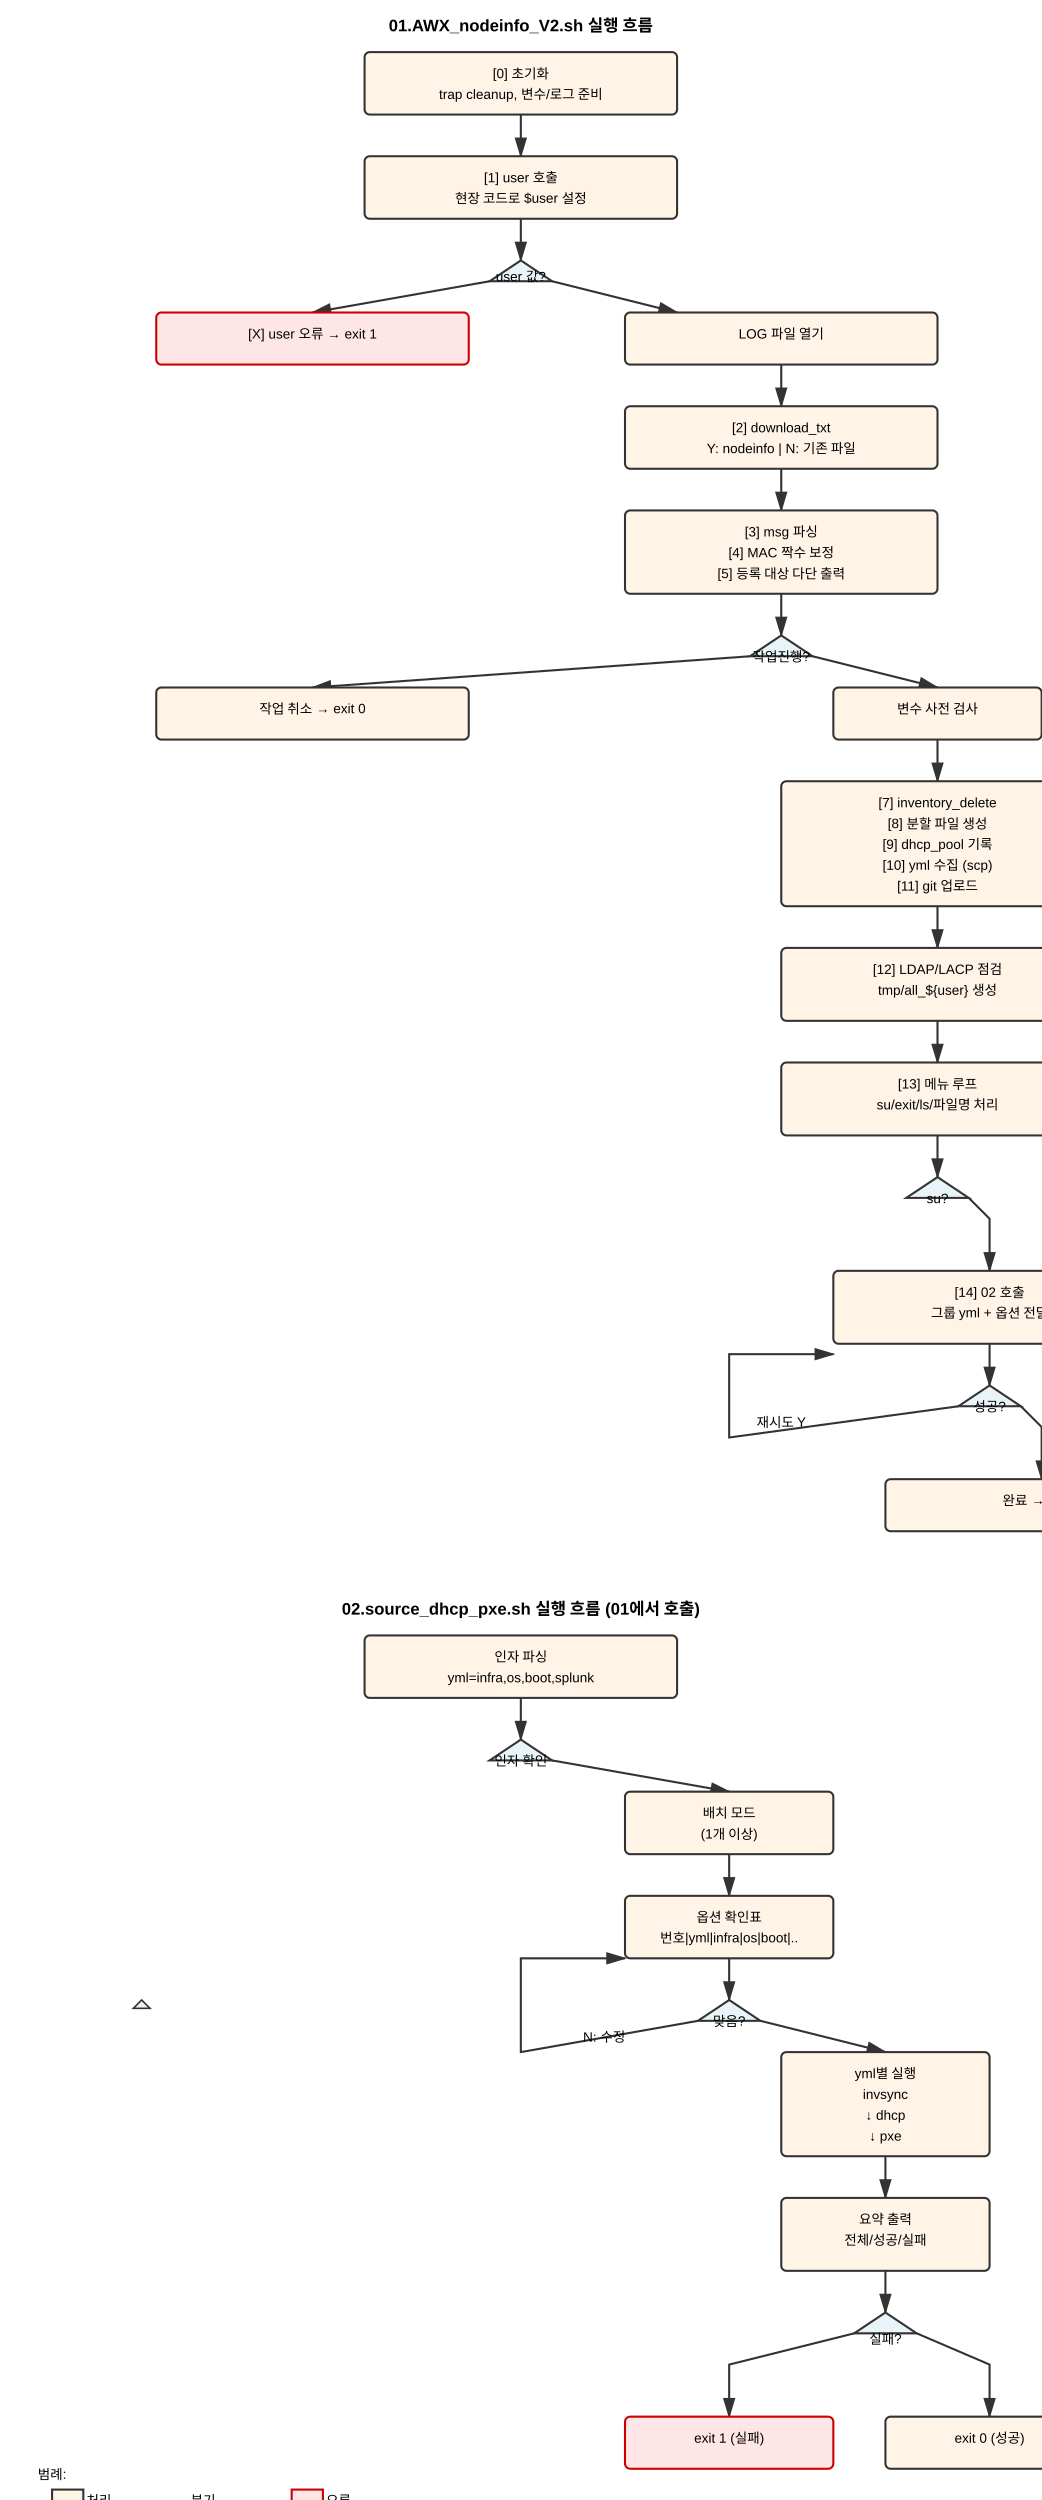
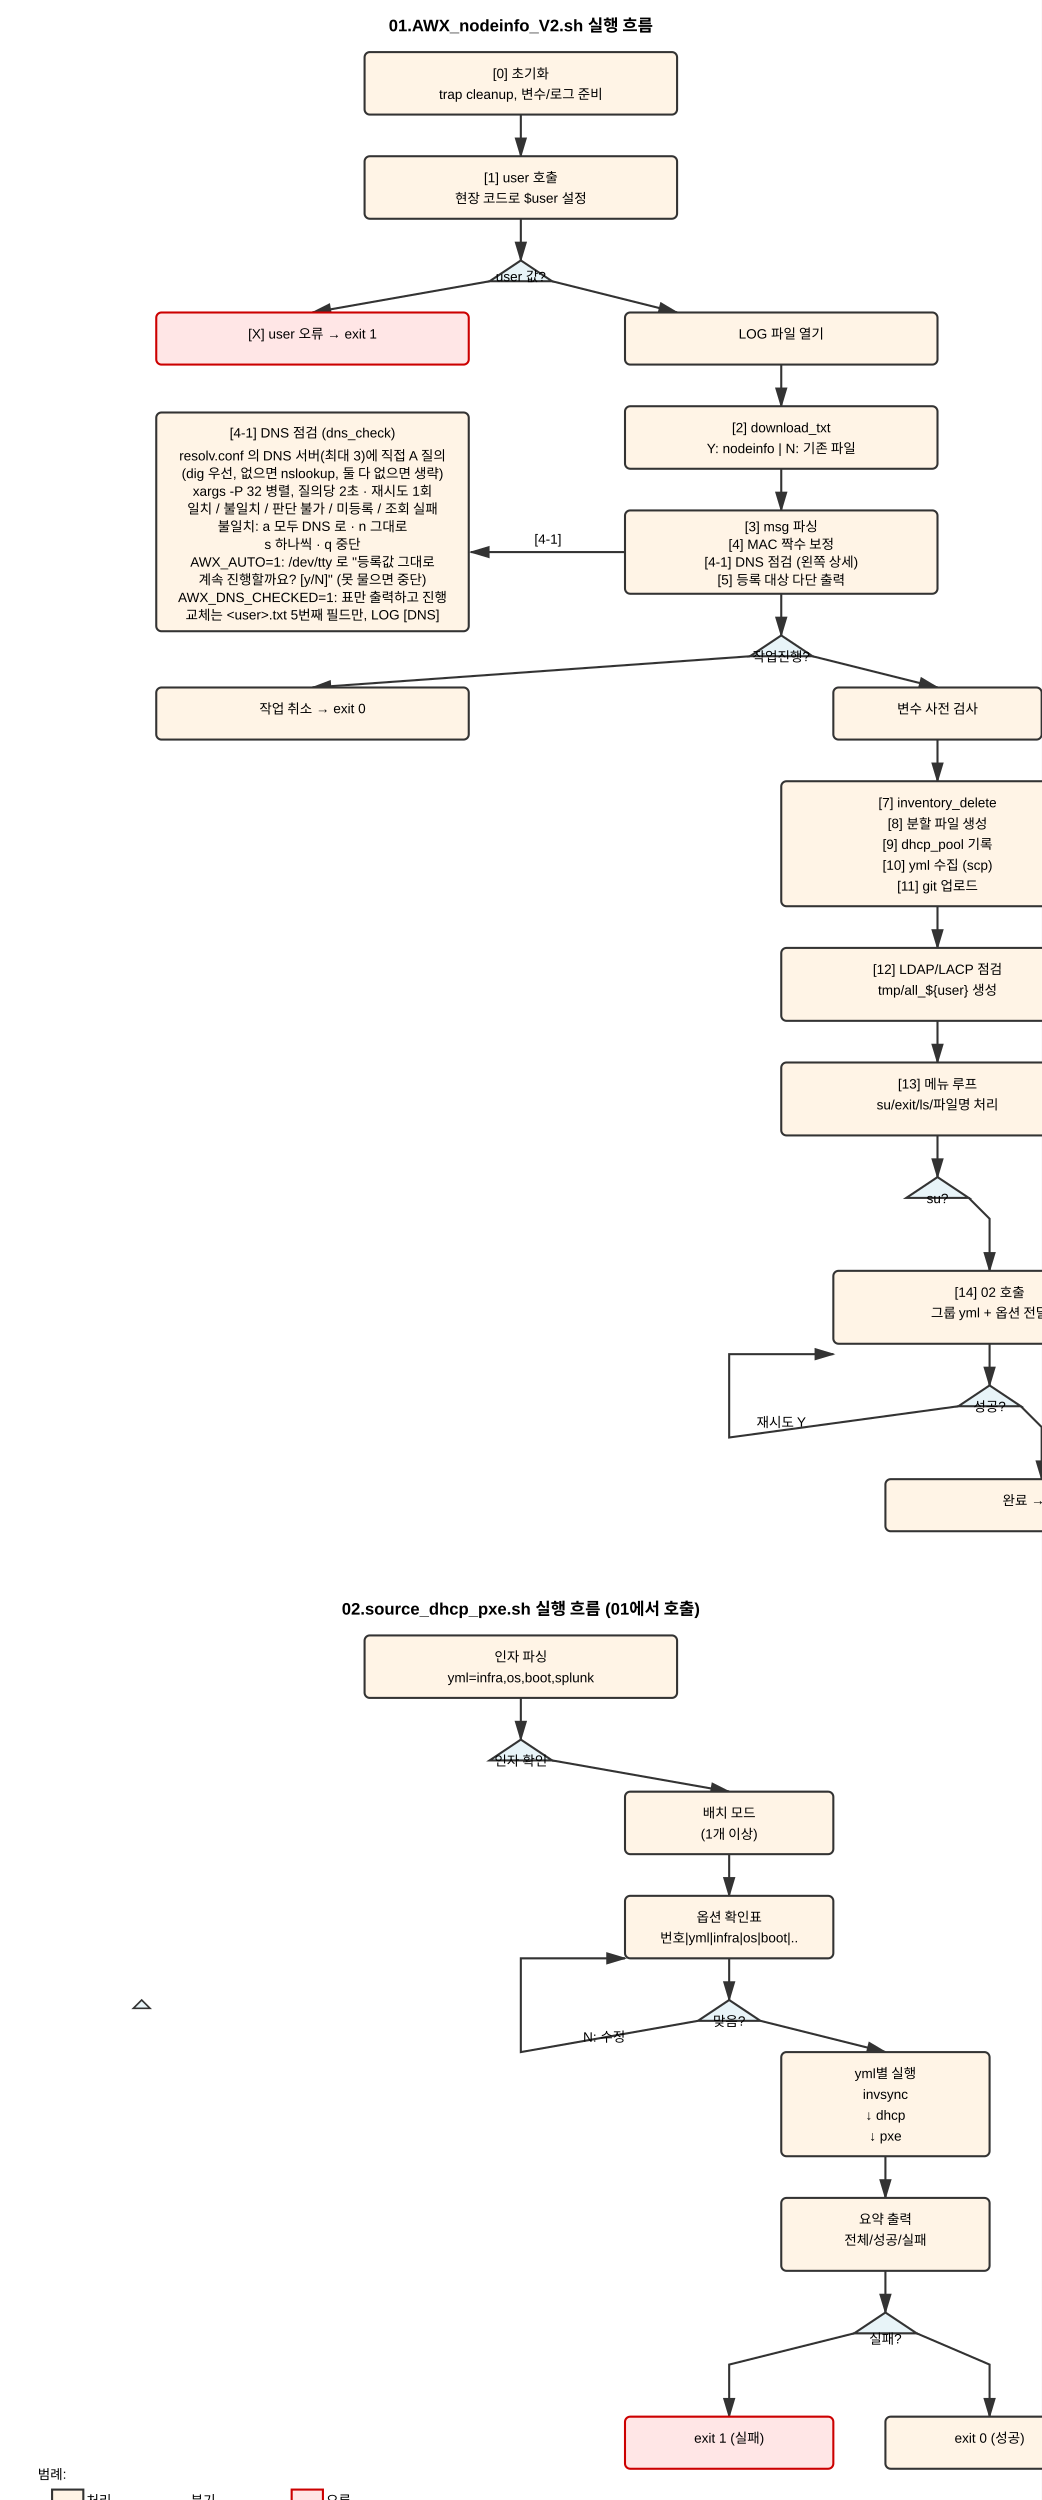
<svg xmlns="http://www.w3.org/2000/svg" width="2000" height="4800" viewBox="0 0 1000 2400" style="background-color: #ffffff">
  <defs>
    <style>
      .box { fill: #fff4e6; stroke: #333; stroke-width: 2; }
      .diamond { fill: #e8f4f8; stroke: #333; stroke-width: 2; }
      .error { fill: #ffe6e6; stroke: #c00; stroke-width: 2; }
      .text { font-family: Arial, sans-serif; font-size: 13px; text-anchor: middle; }
      .title { font-size: 16px; font-weight: bold; }
      .line { stroke: #333; stroke-width: 2; fill: none; }
      .arrow { stroke: #333; stroke-width: 2; fill: none; marker-end: url(#arrowhead); }
    </style>
    <marker id="arrowhead" markerWidth="10" markerHeight="10" refX="9" refY="3" orient="auto">
      <polygon points="0 0, 10 3, 0 6" fill="#333" />
    </marker>
  </defs>
  <rect width="1000" height="2400" fill="#ffffff" />
  <text x="500" y="30" class="text title">01.AWX_nodeinfo_V2.sh 실행 흐름</text>
  <rect x="350" y="50" width="300" height="60" class="box" rx="5" />
  <text x="500" y="75" class="text">[0] 초기화</text>
  <text x="500" y="95" class="text" font-size="12">trap cleanup, 변수/로그 준비</text>
  <path d="M 500 110 L 500 150" class="arrow" />
  <rect x="350" y="150" width="300" height="60" class="box" rx="5" />
  <text x="500" y="175" class="text">[1] user 호출</text>
  <text x="500" y="195" class="text" font-size="12">현장 코드로 $user 설정</text>
  <path d="M 500 210 L 500 250" class="arrow" />
  <polygon points="500,250 470,270 530,270" class="diamond" />
  <text x="500" y="270" class="text" font-size="12">user 값?</text>
  <path d="M 470 270 L 300 300" class="arrow" />
  <rect x="150" y="300" width="300" height="50" class="error" rx="5" />
  <text x="300" y="325" class="text">[X] user 오류 → exit 1</text>
  <path d="M 530 270 L 650 300" class="arrow" />
  <rect x="600" y="300" width="300" height="50" class="box" rx="5" />
  <text x="750" y="325" class="text">LOG 파일 열기</text>
  <path d="M 750 350 L 750 390" class="arrow" />
  <rect x="600" y="390" width="300" height="60" class="box" rx="5" />
  <text x="750" y="415" class="text">[2] download_txt</text>
  <text x="750" y="435" class="text" font-size="12">Y: nodeinfo | N: 기존 파일</text>
  <path d="M 750 450 L 750 490" class="arrow" />
  <rect x="600" y="490" width="300" height="80" class="box" rx="5" />
-   <text x="750" y="515" class="text">[3] msg 파싱</text>
-   <text x="750" y="535" class="text" font-size="12">[4] MAC 짝수 보정</text>
-   <text x="750" y="555" class="text" font-size="12">[5] 등록 대상 다단 출력</text>
+   <text x="750" y="510" class="text">[3] msg 파싱</text>
+   <text x="750" y="527" class="text" font-size="12">[4] MAC 짝수 보정</text>
+   <text x="750" y="544" class="text" font-size="12">[4-1] DNS 점검 (왼쪽 상세)</text>
+   <text x="750" y="561" class="text" font-size="12">[5] 등록 대상 다단 출력</text>
+   <path d="M 600 530 L 452 530" class="arrow" />
+   <text x="526" y="522" class="text" font-size="11">[4-1]</text>
+   <rect x="150" y="396" width="300" height="210" class="box" rx="5" />
+   <text x="300" y="420" class="text">[4-1] DNS 점검 (dns_check)</text>
+   <text x="300" y="442" class="text" font-size="12">resolv.conf 의 DNS 서버(최대 3)에 직접 A 질의</text>
+   <text x="300" y="459" class="text" font-size="12">(dig 우선, 없으면 nslookup, 둘 다 없으면 생략)</text>
+   <text x="300" y="476" class="text" font-size="12">xargs -P 32 병렬, 질의당 2초 · 재시도 1회</text>
+   <text x="300" y="493" class="text" font-size="12">일치 / 불일치 / 판단 불가 / 미등록 / 조회 실패</text>
+   <text x="300" y="510" class="text" font-size="12">불일치: a 모두 DNS 로 · n 그대로</text>
+   <text x="300" y="527" class="text" font-size="12">            s 하나씩 · q 중단</text>
+   <text x="300" y="544" class="text" font-size="12">AWX_AUTO=1: /dev/tty 로 "등록값 그대로</text>
+   <text x="300" y="561" class="text" font-size="12">계속 진행할까요? [y/N]" (못 물으면 중단)</text>
+   <text x="300" y="578" class="text" font-size="12">AWX_DNS_CHECKED=1: 표만 출력하고 진행</text>
+   <text x="300" y="595" class="text" font-size="12">교체는 &lt;user&gt;.txt 5번째 필드만, LOG [DNS]</text>
  <path d="M 750 570 L 750 610" class="arrow" />
  <polygon points="750,610 720,630 780,630" class="diamond" />
  <text x="750" y="635" class="text" font-size="12">작업진행?</text>
  <path d="M 720 630 L 300 660" class="arrow" />
  <rect x="150" y="660" width="300" height="50" class="box" rx="5" />
  <text x="300" y="685" class="text">작업 취소 → exit 0</text>
  <path d="M 780 630 L 900 660" class="arrow" />
  <rect x="800" y="660" width="200" height="50" class="box" rx="5" />
  <text x="900" y="685" class="text" font-size="12">변수 사전 검사</text>
  <path d="M 900 710 L 900 750" class="arrow" />
  <rect x="750" y="750" width="300" height="120" class="box" rx="5" />
  <text x="900" y="775" class="text">[7] inventory_delete</text>
  <text x="900" y="795" class="text" font-size="12">[8] 분할 파일 생성</text>
  <text x="900" y="815" class="text" font-size="12">[9] dhcp_pool 기록</text>
  <text x="900" y="835" class="text" font-size="12">[10] yml 수집 (scp)</text>
  <text x="900" y="855" class="text" font-size="12">[11] git 업로드</text>
  <path d="M 900 870 L 900 910" class="arrow" />
  <rect x="750" y="910" width="300" height="70" class="box" rx="5" />
  <text x="900" y="935" class="text">[12] LDAP/LACP 점검</text>
  <text x="900" y="955" class="text" font-size="12">tmp/all_${user} 생성</text>
  <path d="M 900 980 L 900 1020" class="arrow" />
  <rect x="750" y="1020" width="300" height="70" class="box" rx="5" />
  <text x="900" y="1045" class="text">[13] 메뉴 루프</text>
  <text x="900" y="1065" class="text" font-size="12">su/exit/ls/파일명 처리</text>
  <path d="M 900 1090 L 900 1130" class="arrow" />
  <polygon points="900,1130 870,1150 930,1150" class="diamond" />
  <text x="900" y="1155" class="text" font-size="12">su?</text>
  <path d="M 930 1150 L 950 1170 L 950 1220" class="arrow" />
  <rect x="800" y="1220" width="300" height="70" class="box" rx="5" />
  <text x="950" y="1245" class="text">[14] 02 호출</text>
  <text x="950" y="1265" class="text" font-size="12">그룹 yml + 옵션 전달</text>
  <path d="M 950 1290 L 950 1330" class="arrow" />
  <polygon points="950,1330 920,1350 980,1350" class="diamond" />
  <text x="950" y="1355" class="text" font-size="12">성공?</text>
  <path d="M 920 1350 L 700 1380 L 700 1300 L 800 1300" class="arrow" />
  <text x="750" y="1370" class="text" font-size="11">재시도 Y</text>
  <path d="M 980 1350 L 1000 1370 L 1000 1420" class="arrow" />
  <rect x="850" y="1420" width="300" height="50" class="box" rx="5" />
  <text x="1000" y="1445" class="text">완료 → exit 0</text>
  <text x="500" y="1550" class="text title">02.source_dhcp_pxe.sh 실행 흐름 (01에서 호출)</text>
  <rect x="350" y="1570" width="300" height="60" class="box" rx="5" />
  <text x="500" y="1595" class="text">인자 파싱</text>
  <text x="500" y="1615" class="text" font-size="12">yml=infra,os,boot,splunk</text>
  <path d="M 500 1630 L 500 1670" class="arrow" />
  <polygon points="500,1670 470,1690 530,1690" class="diamond" />
  <text x="500" y="1695" class="text" font-size="12">인자 확인</text>
  <path d="M 530 1690 L 700 1720" class="arrow" />
  <rect x="600" y="1720" width="200" height="60" class="box" rx="5" />
  <text x="700" y="1745" class="text">배치 모드</text>
  <text x="700" y="1765" class="text" font-size="11">(1개 이상)</text>
  <path d="M 700 1780 L 700 1820" class="arrow" />
  <rect x="600" y="1820" width="200" height="60" class="box" rx="5" />
  <text x="700" y="1845" class="text">옵션 확인표</text>
  <text x="700" y="1865" class="text" font-size="11">번호|yml|infra|os|boot|..</text>
  <path d="M 700 1880 L 700 1920" class="arrow" />
  <polygon points="700,1920 670,1940 730,1940" class="diamond" />
  <text x="700" y="1945" class="text" font-size="12">맞음?</text>
  <path d="M 670 1940 L 500 1970 L 500 1880 L 600 1880" class="arrow" />
  <text x="580" y="1960" class="text" font-size="11">N: 수정</text>
  <path d="M 730 1940 L 850 1970" class="arrow" />
  <rect x="750" y="1970" width="200" height="100" class="box" rx="5" />
  <text x="850" y="1995" class="text" font-size="12">yml별 실행</text>
  <text x="850" y="2015" class="text" font-size="11">invsync</text>
  <text x="850" y="2035" class="text" font-size="11">↓ dhcp</text>
  <text x="850" y="2055" class="text" font-size="11">↓ pxe</text>
  <path d="M 850 2070 L 850 2110" class="arrow" />
  <rect x="750" y="2110" width="200" height="70" class="box" rx="5" />
  <text x="850" y="2135" class="text" font-size="12">요약 출력</text>
  <text x="850" y="2155" class="text" font-size="11">전체/성공/실패</text>
  <path d="M 850 2180 L 850 2220" class="arrow" />
  <polygon points="850,2220 820,2240 880,2240" class="diamond" />
  <text x="850" y="2250" class="text" font-size="12">실패?</text>
  <path d="M 880 2240 L 950 2270 L 950 2320" class="arrow" />
  <rect x="850" y="2320" width="200" height="50" class="box" rx="5" />
  <text x="950" y="2345" class="text">exit 0 (성공)</text>
  <path d="M 820 2240 L 700 2270 L 700 2320" class="arrow" />
  <rect x="600" y="2320" width="200" height="50" class="error" rx="5" />
  <text x="700" y="2345" class="text">exit 1 (실패)</text>
  <text x="50" y="2380" class="text" font-size="12" text-anchor="start">범례:</text>
  <rect x="50" y="2390" width="30" height="20" class="box" />
  <text x="95" y="2405" class="text" text-anchor="start" font-size="11">처리</text>
  <polygon points="170,2400 160,2410 180,2410" class="diamond" transform="scale(0.8)" />
  <text x="195" y="2405" class="text" text-anchor="start" font-size="11">분기</text>
  <rect x="280" y="2390" width="30" height="20" class="error" />
  <text x="325" y="2405" class="text" text-anchor="start" font-size="11">오류</text>
</svg>
